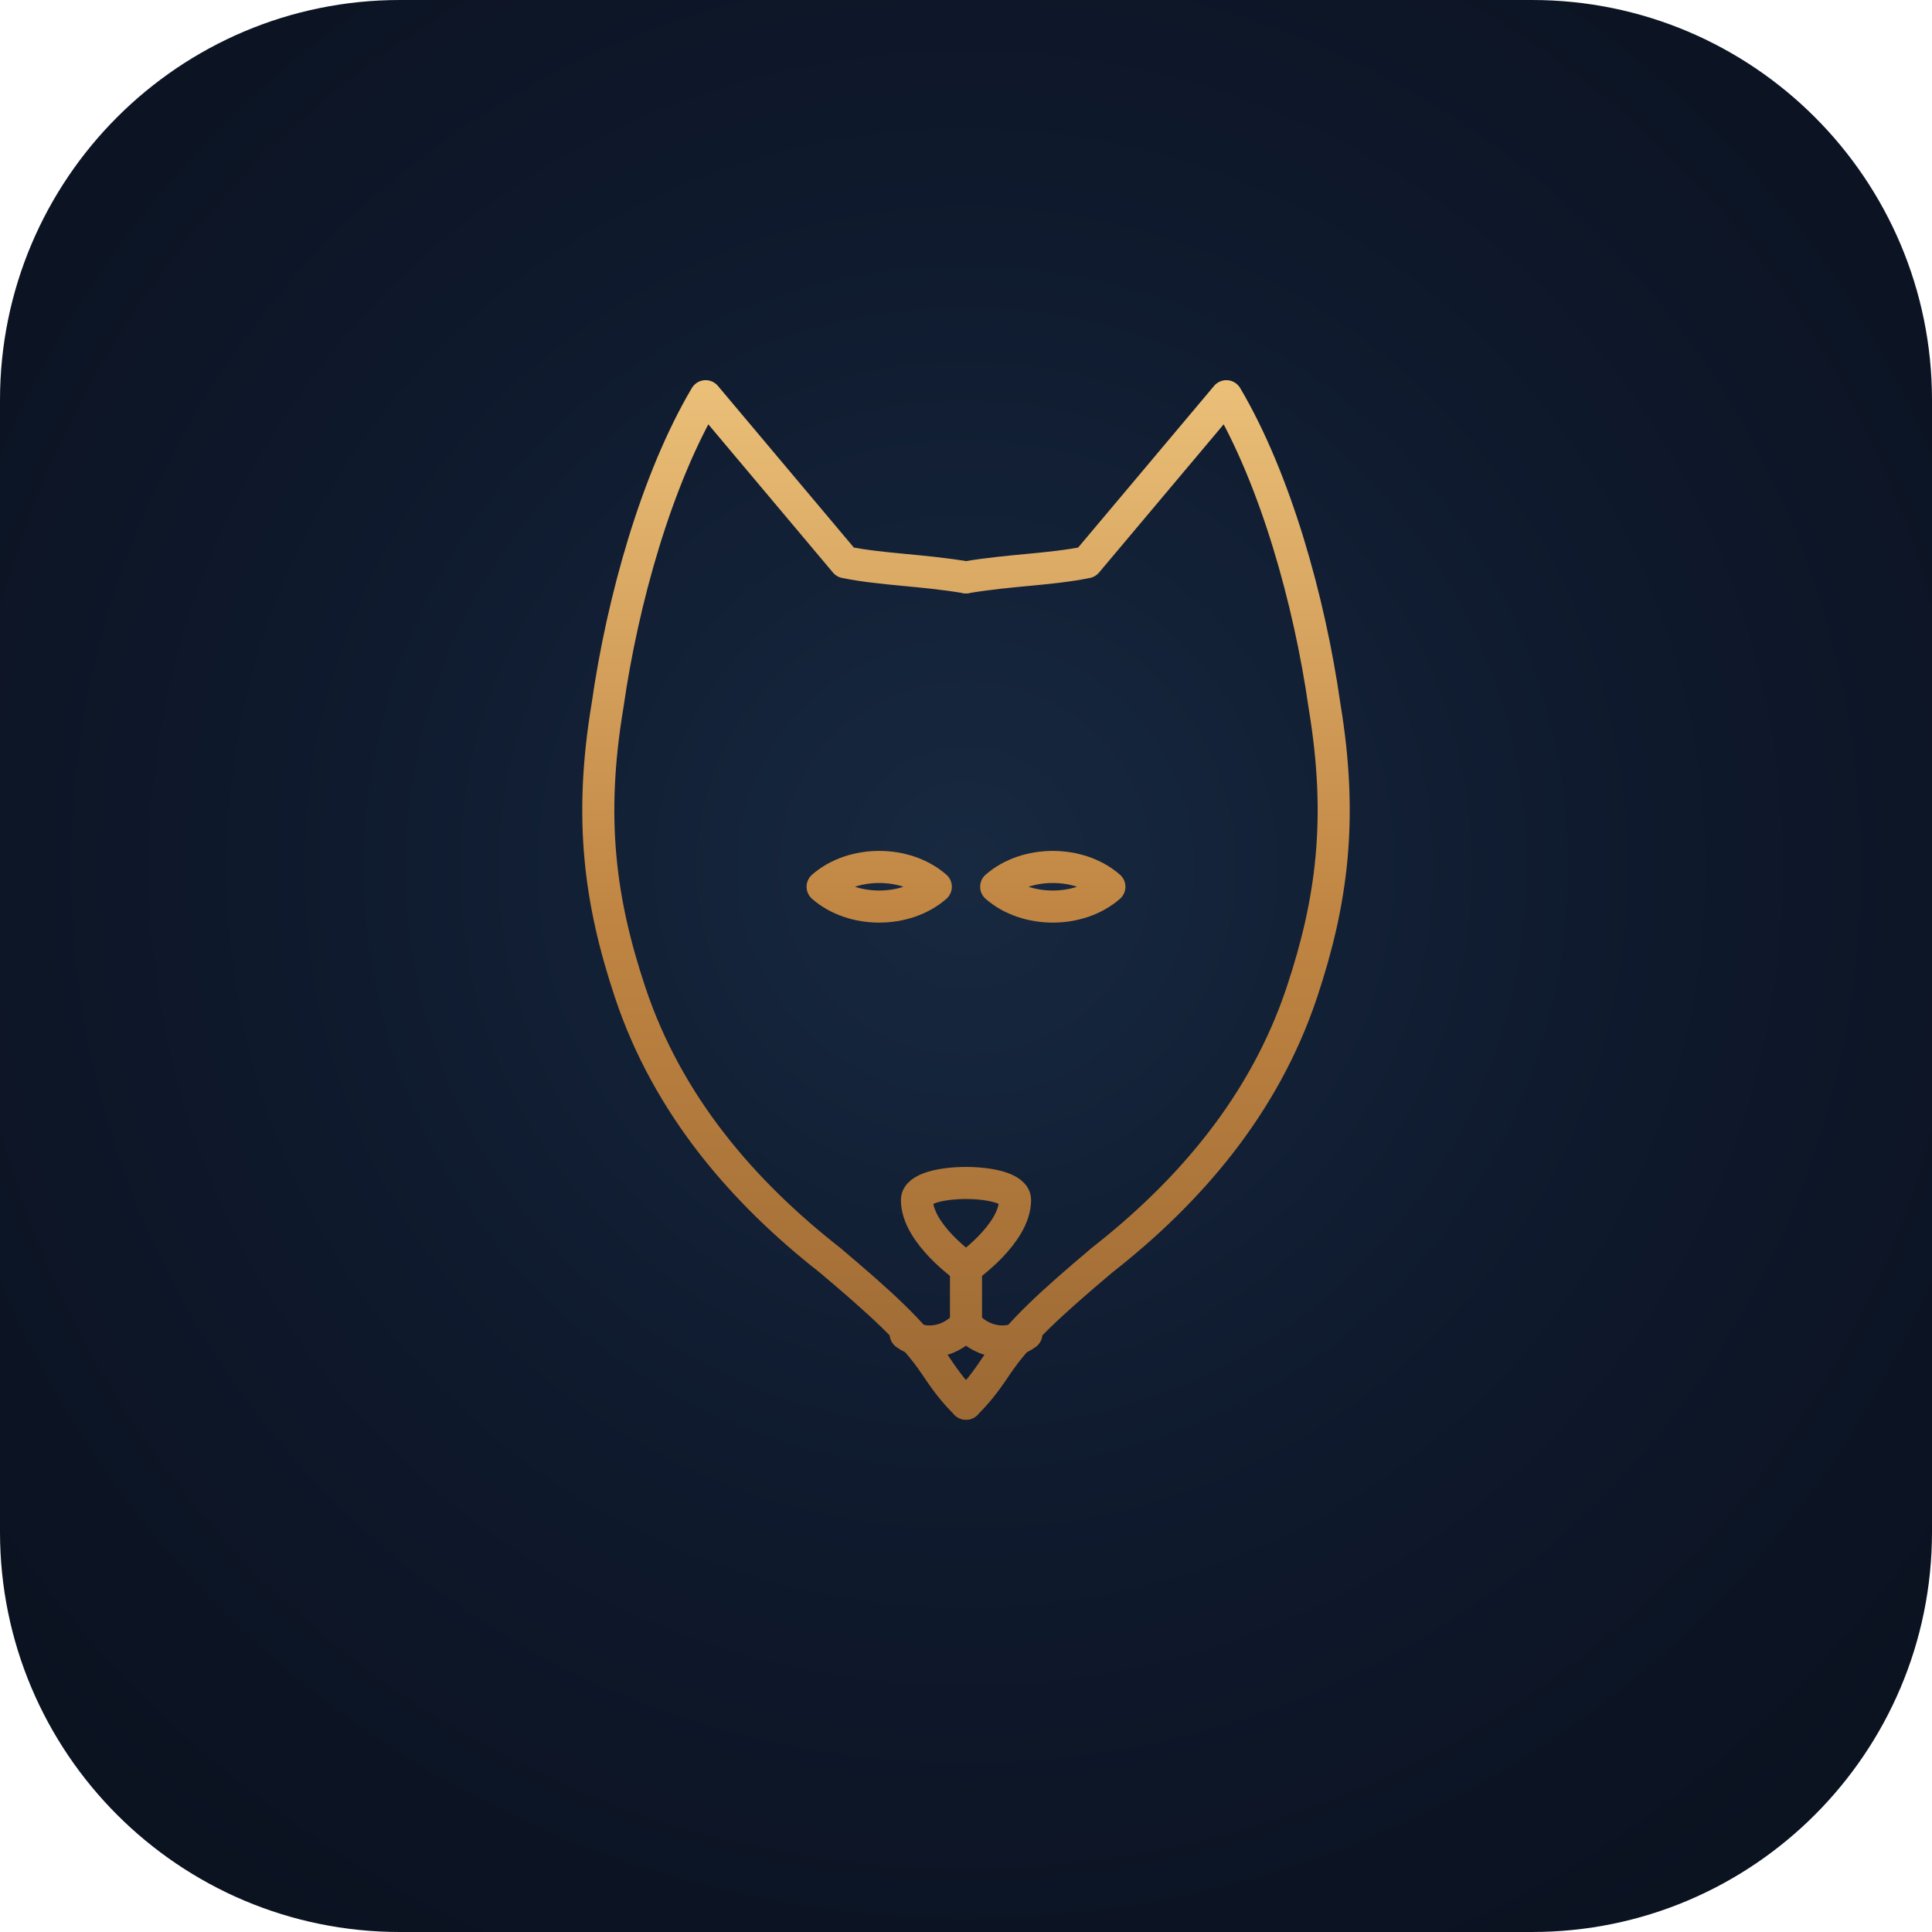
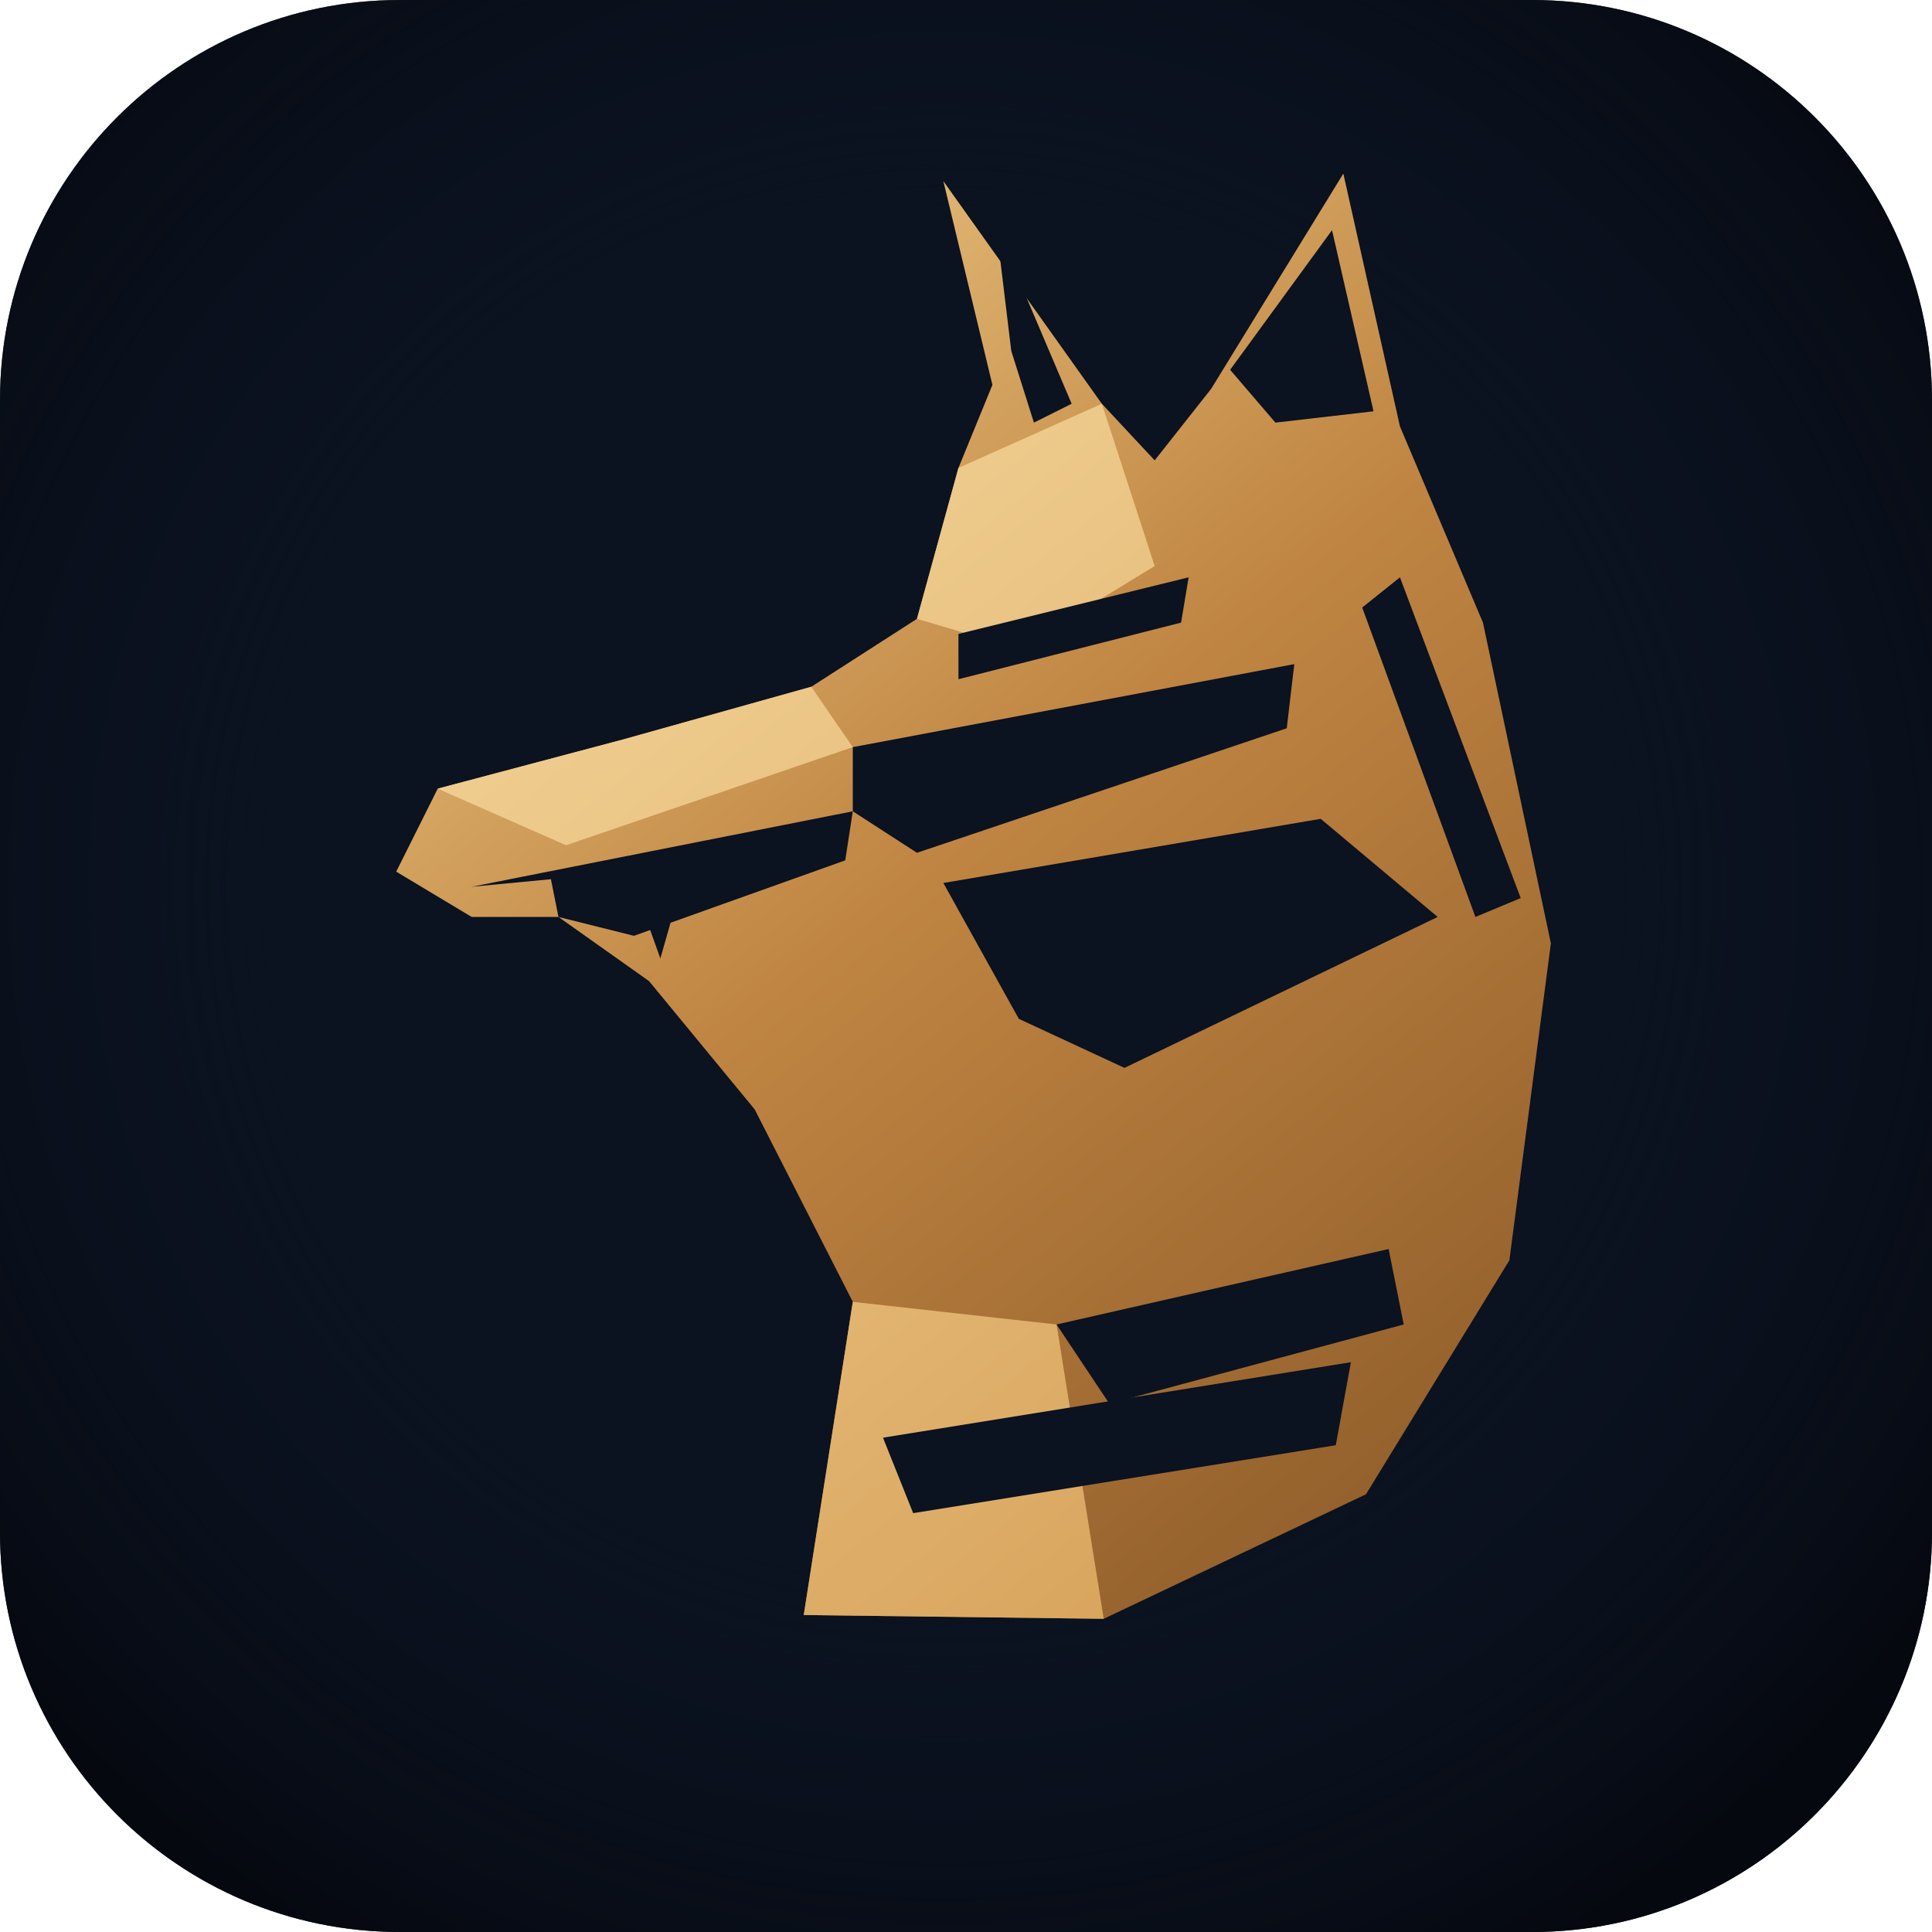
<svg xmlns="http://www.w3.org/2000/svg" width="1024" height="1024" viewBox="0 0 1024 1024" role="img" aria-label="K-9 by Nyfe">
  <defs>
-     <radialGradient id="bg" cx="512" cy="460" r="660" gradientUnits="userSpaceOnUse">
-       <stop offset="0" stop-color="#172940" />
-       <stop offset="0.5" stop-color="#0F1A2E" />
-       <stop offset="1" stop-color="#0B1220" />
+     <linearGradient id="gold" x1="210" y1="120" x2="820" y2="880" gradientUnits="userSpaceOnUse">
+       <stop offset="0" stop-color="#F0CE8A" />
+       <stop offset="0.45" stop-color="#C08542" />
+       <stop offset="1" stop-color="#875626" />
+     </linearGradient>
+     <linearGradient id="goldLite" x1="210" y1="120" x2="820" y2="880" gradientUnits="userSpaceOnUse">
+       <stop offset="0" stop-color="#F8DEA4" />
+       <stop offset="1" stop-color="#D39A50" />
+     </linearGradient>
+     <radialGradient id="vig" cx="500" cy="470" r="650" gradientUnits="userSpaceOnUse">
+       <stop offset="0.55" stop-color="#0B1220" stop-opacity="0" />
+       <stop offset="1" stop-color="#05080F" stop-opacity="1" />
    </radialGradient>
-     <linearGradient id="gold" x1="512" y1="200" x2="512" y2="770" gradientUnits="userSpaceOnUse">
-       <stop offset="0" stop-color="#EBC079" />
-       <stop offset="0.5" stop-color="#C08542" />
-       <stop offset="1" stop-color="#9A6733" />
-     </linearGradient>
  </defs>
-   <rect x="0" y="0" width="1024" height="1024" rx="212" fill="url(#bg)" />
-   <g fill="none" stroke="url(#gold)" stroke-width="17" stroke-linecap="round" stroke-linejoin="round">
-     <path id="face" d="M512 306              C 536 302, 556 302, 576 298              L 650 210              C 676 254, 694 318, 702 374              C 712 434, 706 478, 690 526              C 670 586, 630 632, 584 668              C 558 690, 540 706, 528 724              C 522 733, 518 738, 512 744" />
-     <use href="#face" transform="matrix(-1 0 0 1 1024 0)" />
-     <path d="M436 470 C 452 456, 480 456, 496 470 C 480 484, 452 484, 436 470 Z" />
-     <path d="M528 470 C 544 456, 572 456, 588 470 C 572 484, 544 484, 528 470 Z" />
-     <path d="M486 636 C 486 624, 538 624, 538 636 C 538 654, 512 672, 512 672              C 512 672, 486 654, 486 636 Z" />
-     <path d="M512 672 L512 702" />
-     <path d="M512 702 C 502 713, 488 713, 480 707" />
-     <path d="M512 702 C 522 713, 536 713, 544 707" />
+   <rect x="0" y="0" width="1024" height="1024" rx="212" fill="#0B1220" />
+   <rect x="0" y="0" width="1024" height="1024" rx="212" fill="url(#vig)" />
+   <path fill="url(#gold)" d="     M 210 462 L 232 418 L 330 392 L 430 364 L 486 328     L 508 248 L 526 204 L 500 96 L 584 214 L 612 244     L 642 206 L 712 92 L 742 226 L 786 330     L 822 500 L 800 668 L 724 792 L 585 858     L 426 856 L 452 690 L 400 588 L 344 520     L 296 486 L 250 486 Z" />
+   <g fill="url(#goldLite)">
+     <path d="M 486 328 L 508 248 L 584 214 L 612 300 L 540 344 Z" />
+     <path d="M 232 418 L 330 392 L 430 364 L 452 396 L 300 448 Z" />
+     <path d="M 452 690 L 560 702 L 585 858 L 426 856 Z" />
+   </g>
+   <g fill="#0B1220">
+     <path d="M 536 186 L 528 120 L 568 214 L 548 224 Z" />
+     <path d="M 652 196 L 706 122 L 728 218 L 676 224 Z" />
+     <path d="M 432 300 L 488 288 L 472 320 L 434 322 Z" />
+     <path d="M 508 336 L 630 306 L 626 330 L 508 360 Z" />
+     <path d="M 452 396 L 686 352 L 682 386 L 486 452 L 452 430 Z" />
+     <path d="M 250 470 L 452 430 L 448 456 L 336 496 L 296 486 L 292 466 Z" />
+     <path d="M 340 480 L 358 480 L 350 508 Z" />
+     <path d="M 500 468 L 700 434 L 762 486 L 596 566 L 540 540 Z" />
+     <path d="M 560 702 L 736 662 L 744 702 L 588 744 Z" />
+     <path d="M 468 762 L 716 722 L 708 766 L 484 802 Z" />
+     <path d="M 742 306 L 806 476 L 782 486 L 722 322 Z" />
  </g>
</svg>
